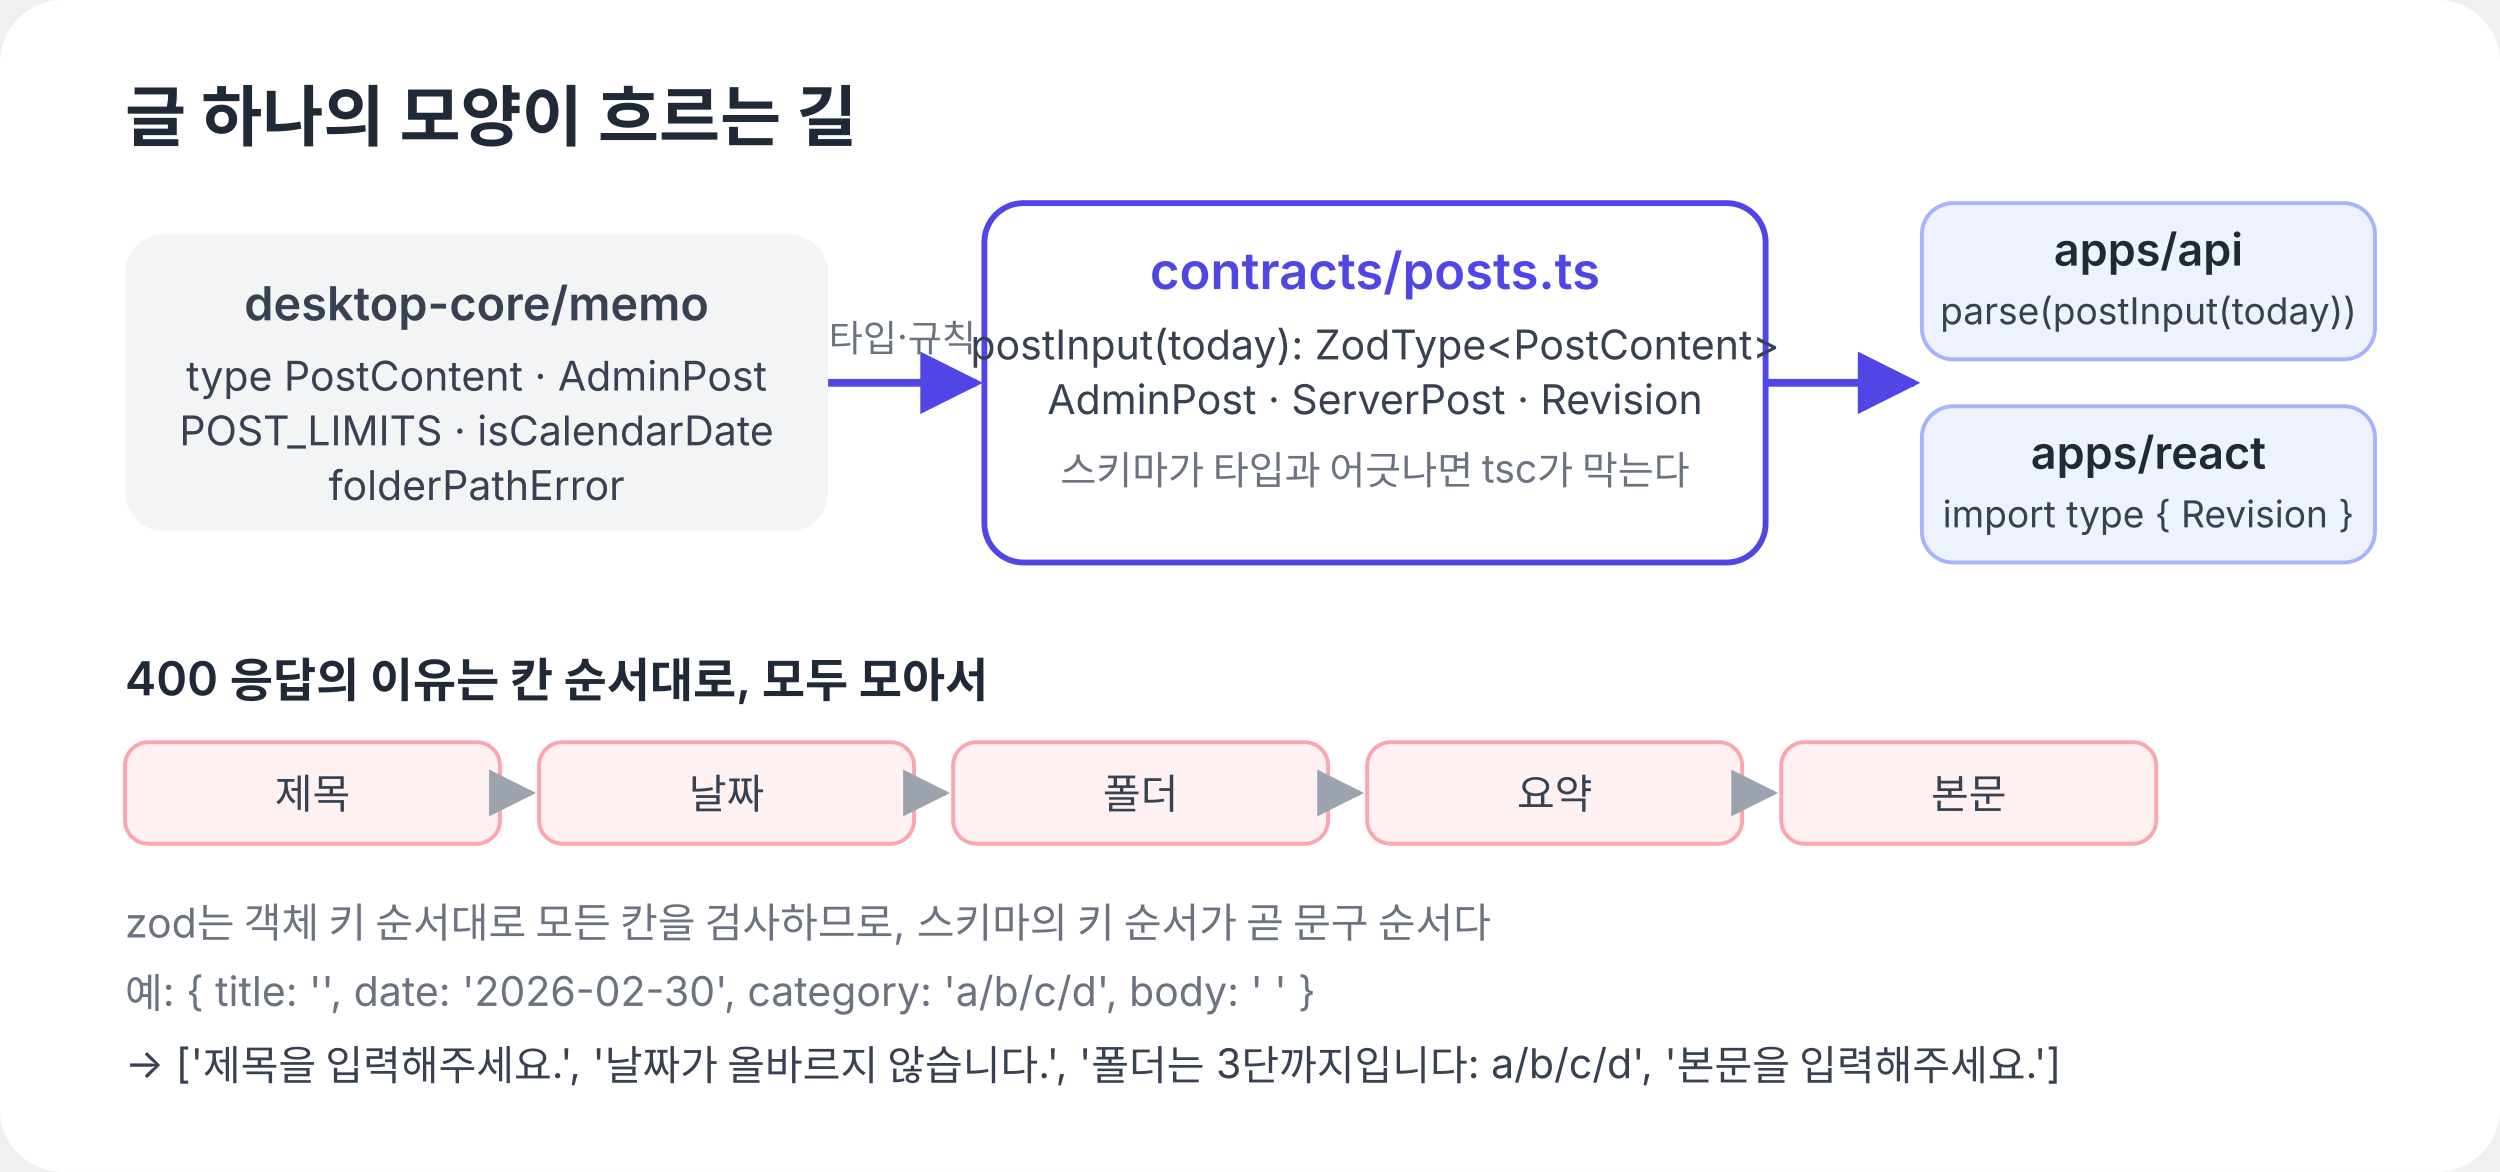
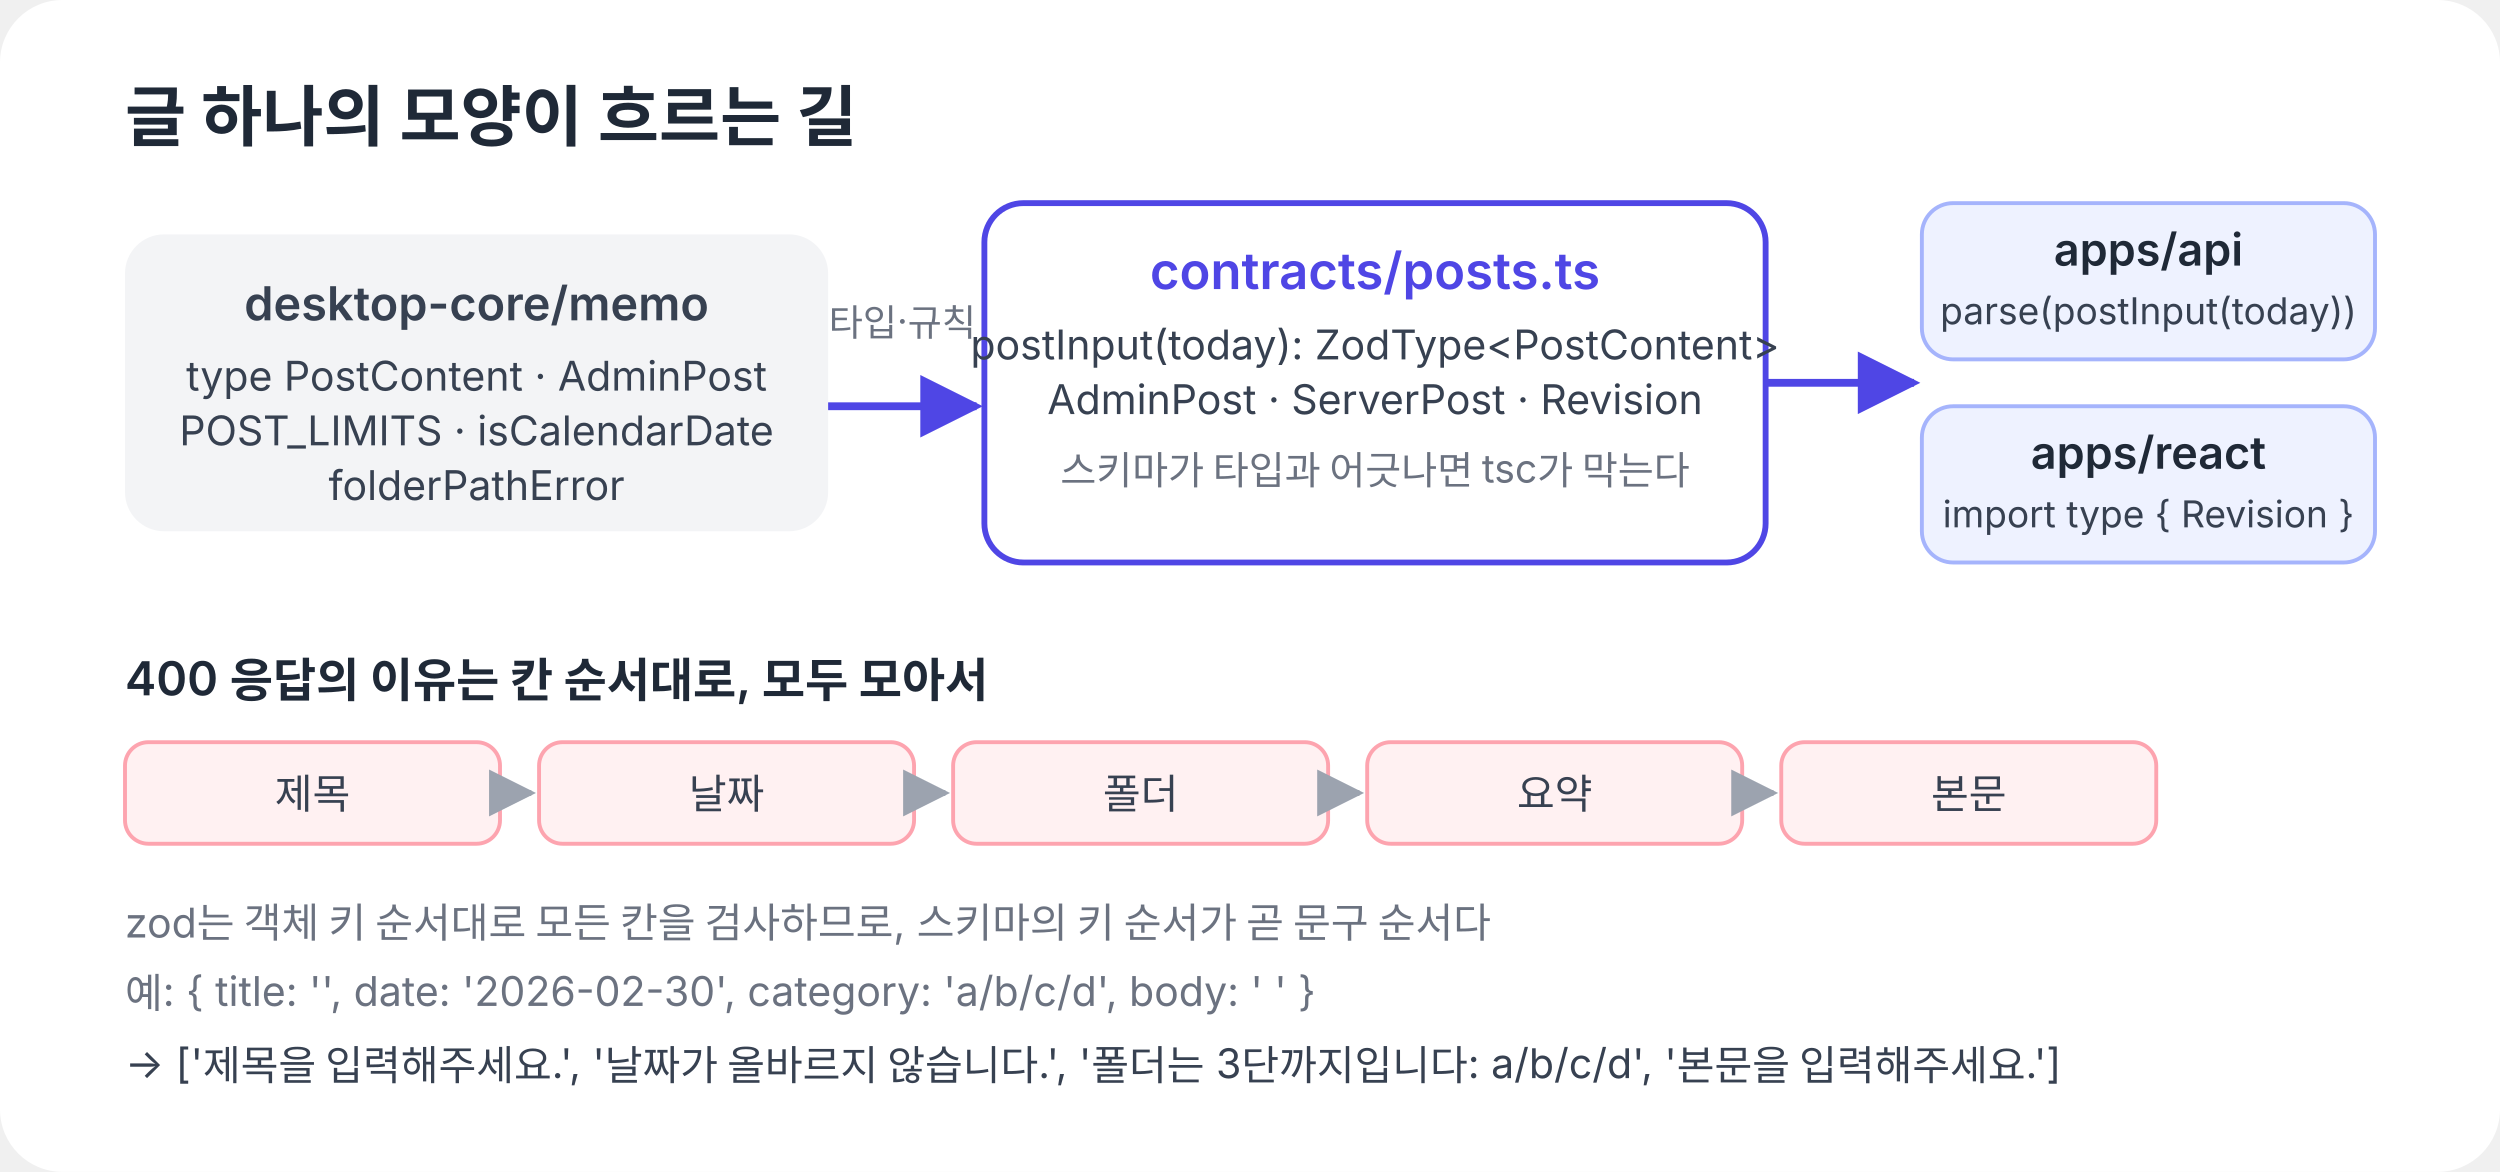
<svg xmlns="http://www.w3.org/2000/svg" viewBox="0 0 640 300" font-family="-apple-system, BlinkMacSystemFont, 'Apple SD Gothic Neo', sans-serif">
  <defs>
    <marker id="ok" viewBox="0 0 10 10" refX="9" refY="5" markerWidth="8" markerHeight="8" orient="auto-start-reverse">
      <path d="M0 0 L10 5 L0 10 z" fill="#4f46e5" />
    </marker>
    <marker id="gray" viewBox="0 0 10 10" refX="9" refY="5" markerWidth="8" markerHeight="8" orient="auto-start-reverse">
      <path d="M0 0 L10 5 L0 10 z" fill="#9ca3af" />
    </marker>
  </defs>
  <rect width="640" height="300" rx="16" fill="#ffffff" />
  <text x="32" y="36" font-size="17" font-weight="700" fill="#1f2937">글 하나의 모양이 흐르는 길</text>
  <rect x="32" y="60" width="180" height="76" rx="10" fill="#f3f4f6" />
  <text x="122" y="82" font-size="12" font-weight="600" fill="#374151" text-anchor="middle">desktop-core/memo</text>
  <text x="122" y="100" font-size="10.5" fill="#374151" text-anchor="middle">type PostContent · AdminPost</text>
  <text x="122" y="114" font-size="10.5" fill="#374151" text-anchor="middle">POST_LIMITS · isCalendarDate</text>
  <text x="122" y="128" font-size="10.5" fill="#374151" text-anchor="middle">folderPathError</text>
-   <path d="M212 98 H250" stroke="#4f46e5" stroke-width="2" marker-end="url(#ok)" />
-   <text x="231" y="90" font-size="9.5" fill="#6b7280" text-anchor="middle">타입·규칙</text>
+   <path d="M212 104 H250" stroke="#4f46e5" stroke-width="2" marker-end="url(#ok)" />
+   <text x="231" y="86" font-size="9.5" fill="#6b7280" text-anchor="middle">타입·규칙</text>
  <rect x="252" y="52" width="200" height="92" rx="10" fill="#ffffff" stroke="#4f46e5" stroke-width="1.5" />
  <text x="352" y="74" font-size="13" font-weight="600" fill="#4f46e5" text-anchor="middle">contracts/posts.ts</text>
  <text x="352" y="92" font-size="10.5" fill="#374151" text-anchor="middle">postInput(today): ZodType&lt;PostContent&gt;</text>
  <text x="352" y="106" font-size="10.5" fill="#374151" text-anchor="middle">AdminPost · ServerPost · Revision</text>
  <text x="352" y="124" font-size="10" fill="#6b7280" text-anchor="middle">스키마가 타입과 어긋나면 tsc가 막는다</text>
  <path d="M452 98 H490" stroke="#4f46e5" stroke-width="2" marker-end="url(#ok)" />
  <rect x="492" y="52" width="116" height="40" rx="8" fill="#eef2ff" stroke="#a5b4fc" />
  <text x="550" y="68" font-size="11.5" font-weight="600" fill="#1f2937" text-anchor="middle">apps/api</text>
  <text x="550" y="83" font-size="9.5" fill="#374151" text-anchor="middle">parse(postInput(today))</text>
  <rect x="492" y="104" width="116" height="40" rx="8" fill="#eef2ff" stroke="#a5b4fc" />
  <text x="550" y="120" font-size="11.5" font-weight="600" fill="#1f2937" text-anchor="middle">apps/react</text>
  <text x="550" y="135" font-size="9.5" fill="#374151" text-anchor="middle">import type { Revision }</text>
  <text x="32" y="178" font-size="12" font-weight="600" fill="#1f2937">400 응답의 이유는 칸 순서대로, 모두 모아서</text>
  <g font-size="10.5" fill="#374151">
    <rect x="32" y="190" width="96" height="26" rx="6" fill="#fff1f2" stroke="#fda4af" />
    <text x="80" y="207" text-anchor="middle">제목</text>
    <rect x="138" y="190" width="96" height="26" rx="6" fill="#fff1f2" stroke="#fda4af" />
    <text x="186" y="207" text-anchor="middle">날짜</text>
    <rect x="244" y="190" width="96" height="26" rx="6" fill="#fff1f2" stroke="#fda4af" />
    <text x="292" y="207" text-anchor="middle">폴더</text>
    <rect x="350" y="190" width="96" height="26" rx="6" fill="#fff1f2" stroke="#fda4af" />
    <text x="398" y="207" text-anchor="middle">요약</text>
    <rect x="456" y="190" width="96" height="26" rx="6" fill="#fff1f2" stroke="#fda4af" />
    <text x="504" y="207" text-anchor="middle">본문</text>
  </g>
  <g stroke="#9ca3af" stroke-width="1.5">
    <path d="M128 203 H136" marker-end="url(#gray)" />
    <path d="M234 203 H242" marker-end="url(#gray)" />
    <path d="M340 203 H348" marker-end="url(#gray)" />
    <path d="M446 203 H454" marker-end="url(#gray)" />
  </g>
  <text x="32" y="240" font-size="10.5" fill="#6b7280">zod는 객체 키 순서대로 모든 칸을 검사하므로, 스키마의 키 순서가 곧 문구 순서다</text>
  <text x="32" y="258" font-size="10.5" fill="#6b7280">예: { title: '', date: '2026-02-30', category: 'a/b/c/d', body: ' ' }</text>
  <text x="32" y="276" font-size="10.5" fill="#374151">→ ['제목을 입력해주세요.', '날짜가 올바르지 않습니다.', '폴더는 3단까지입니다: a/b/c/d', '본문을 입력해주세요.']</text>
</svg>
